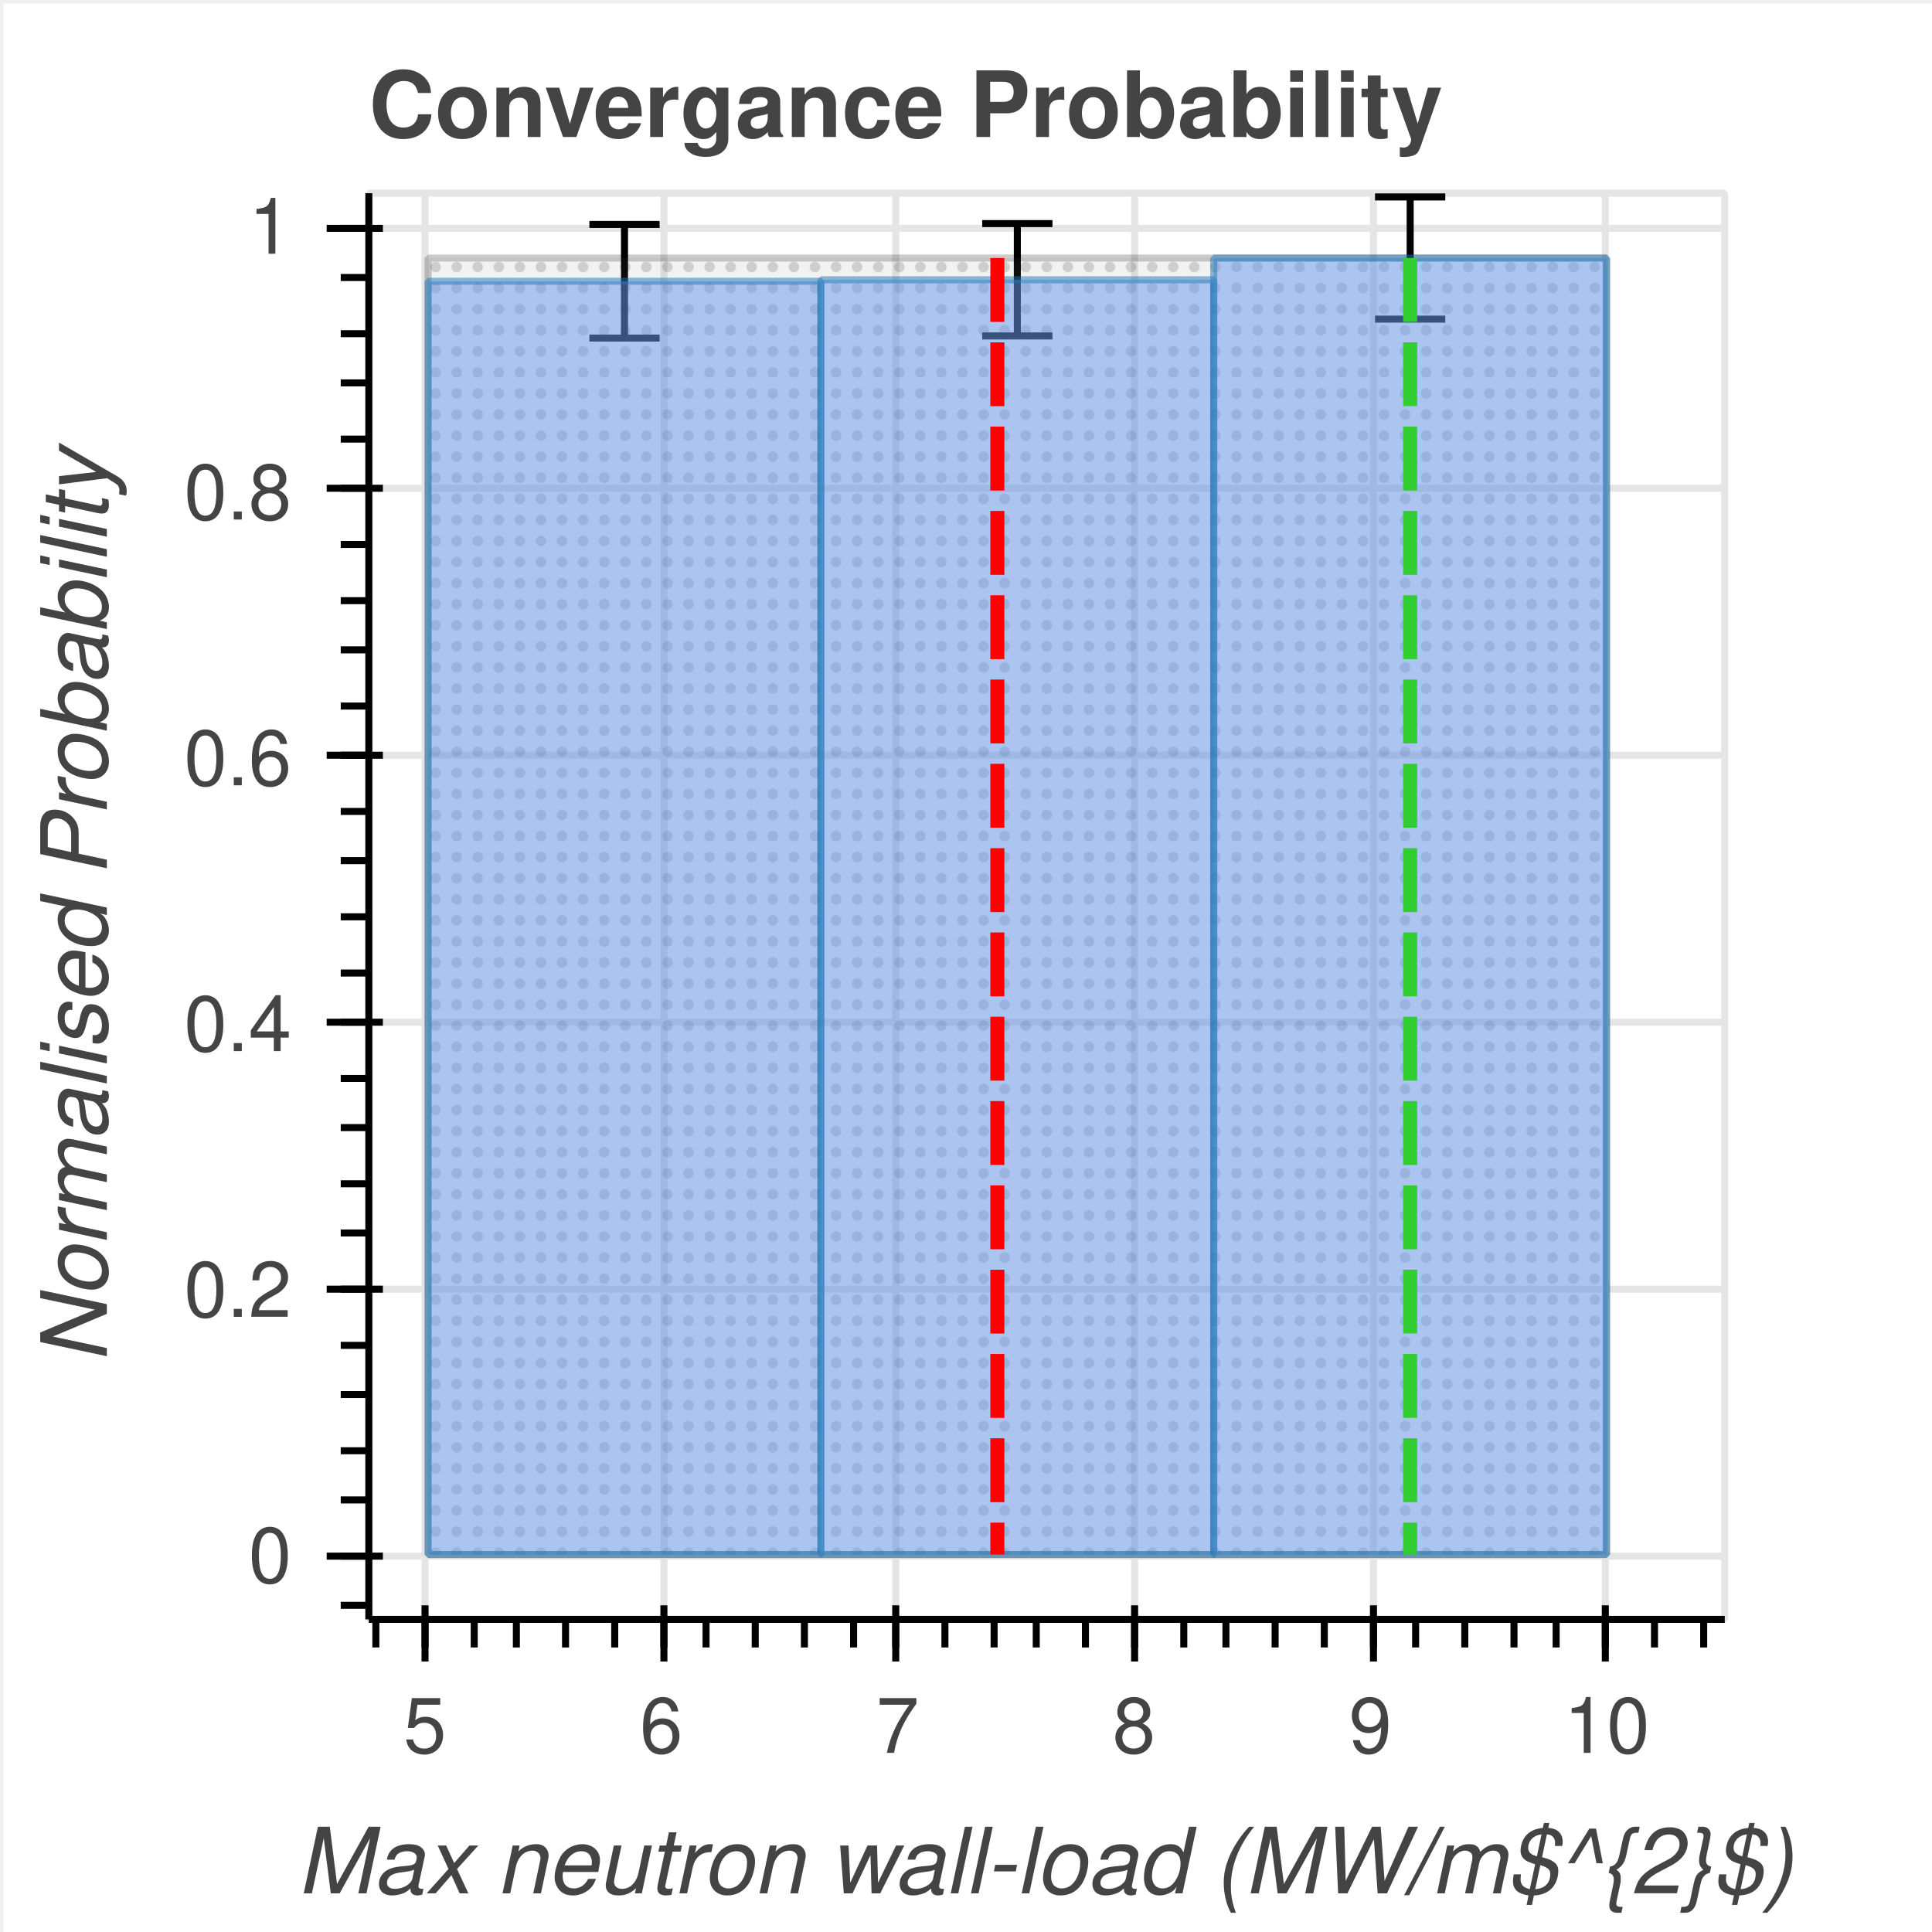
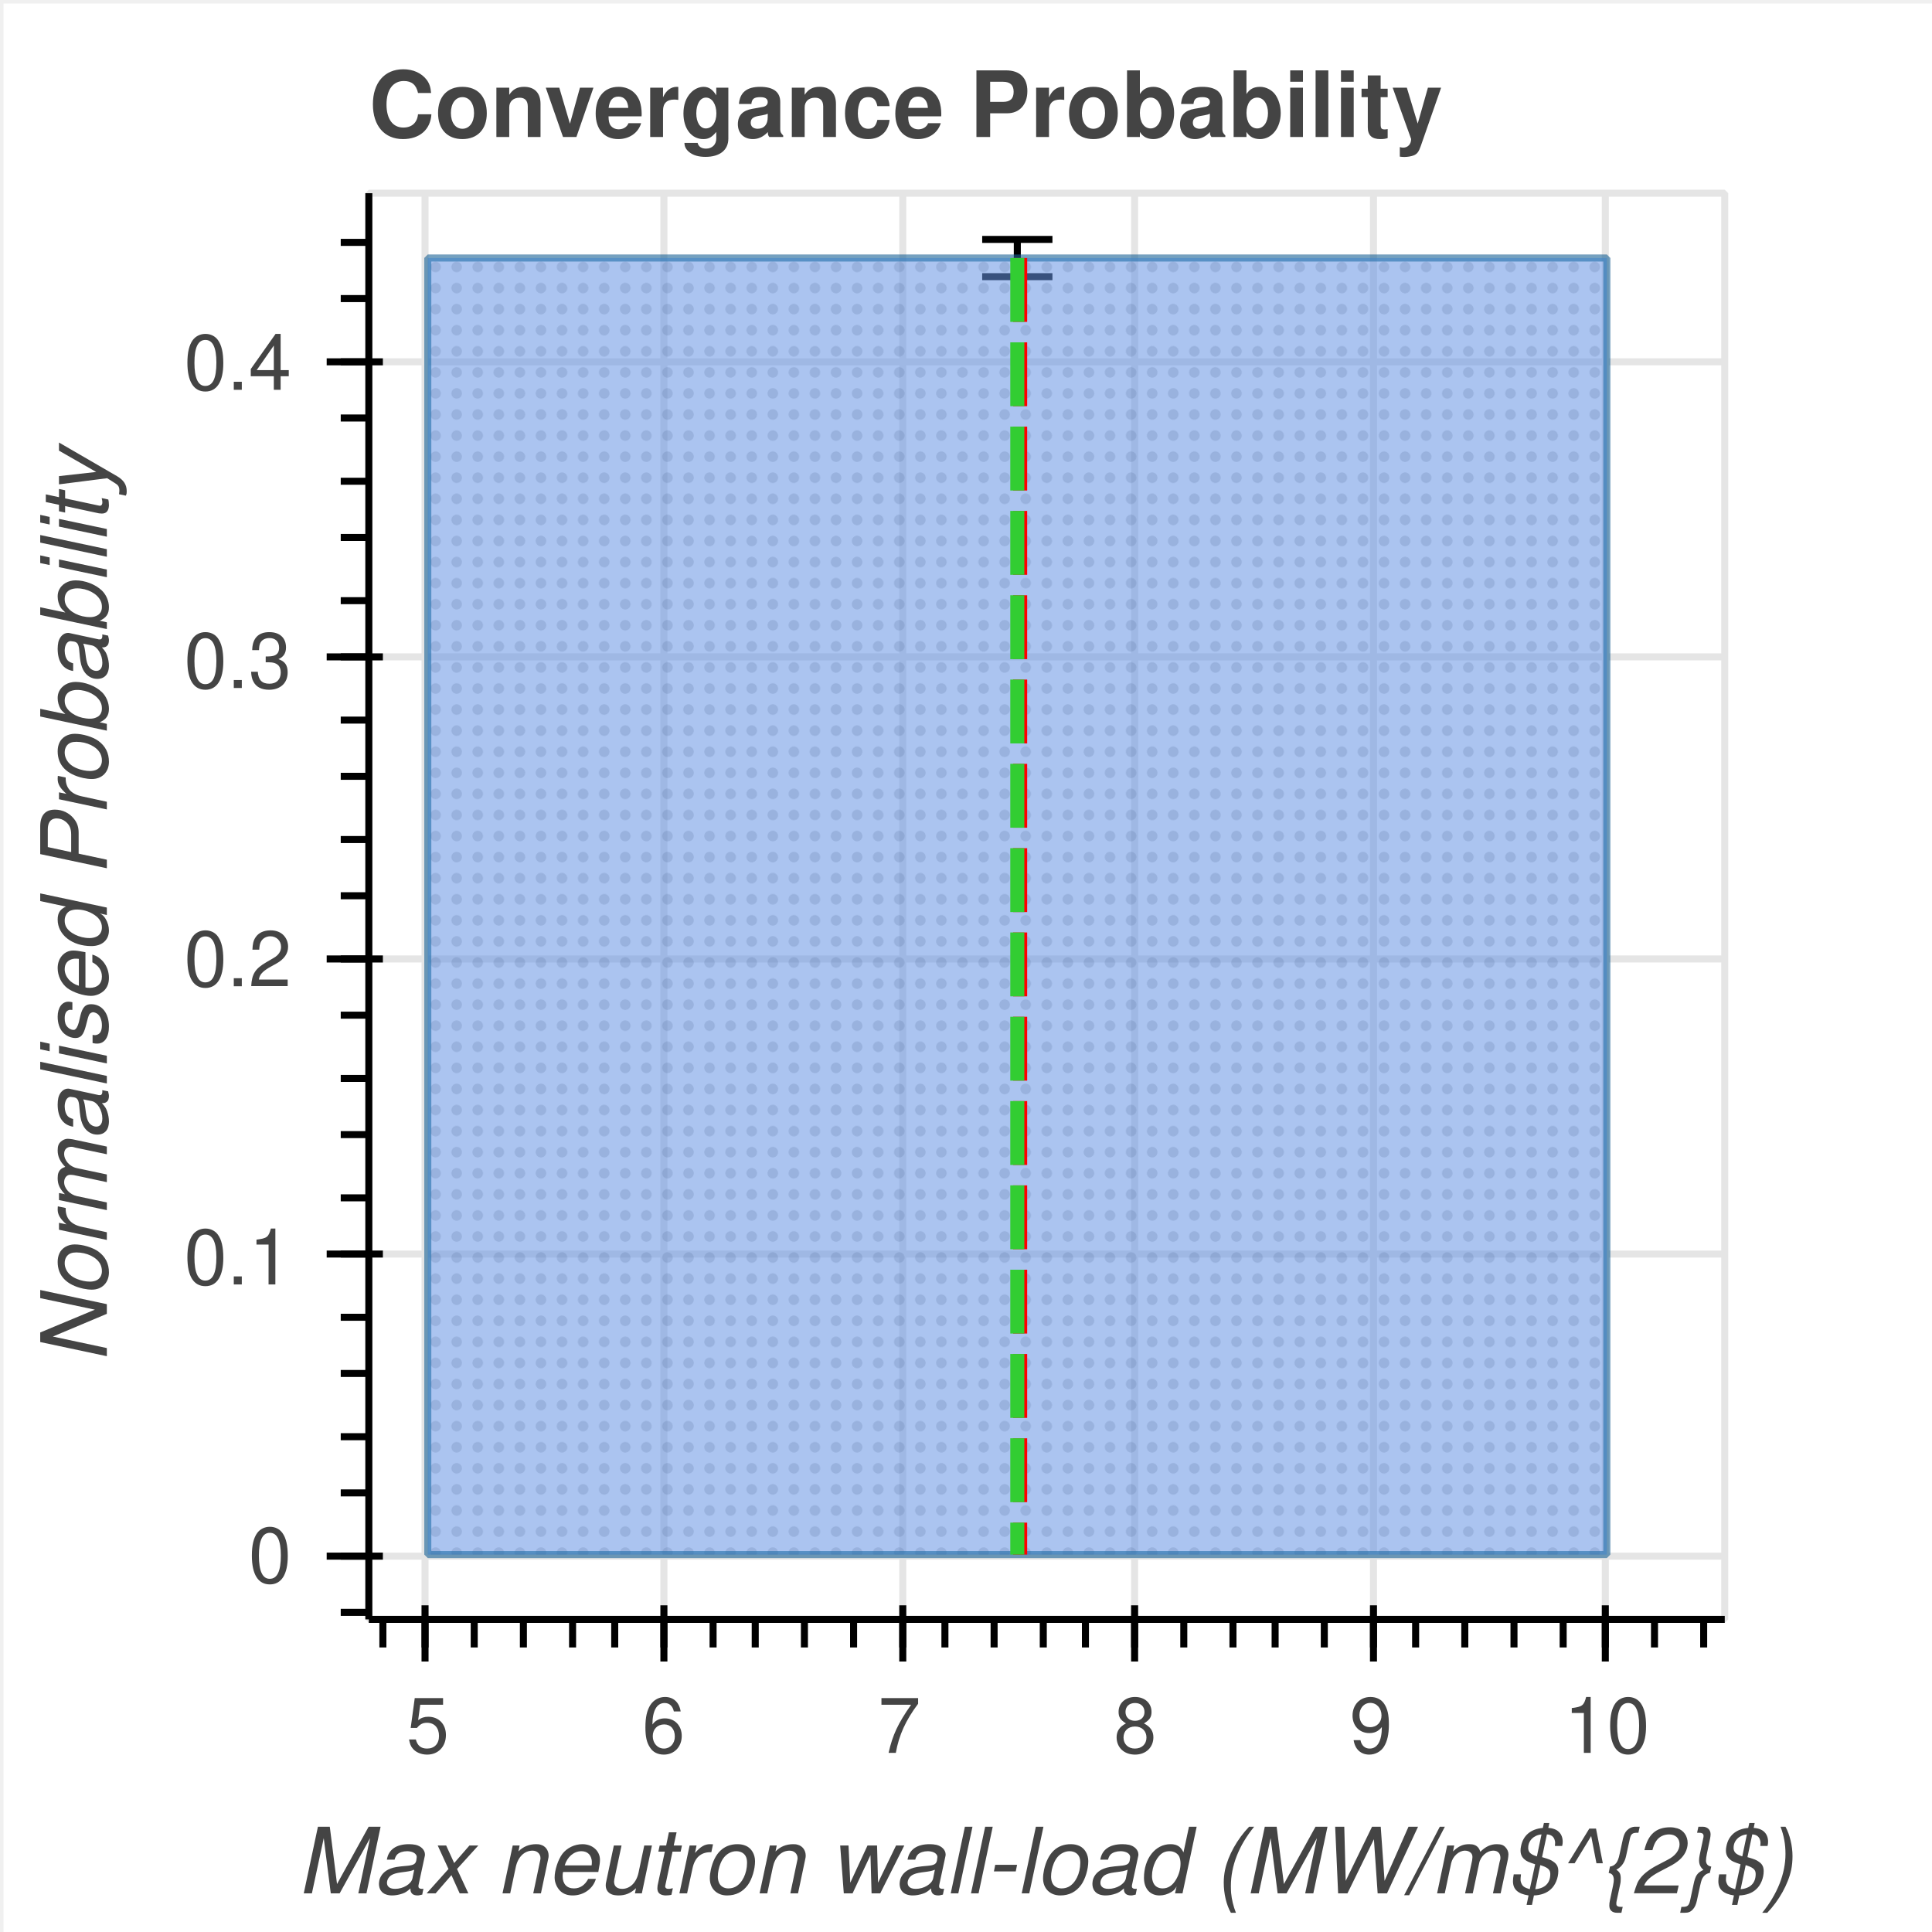
<svg xmlns="http://www.w3.org/2000/svg" version="1.1" width="275" height="275">
  <defs>
-     <clipPath id="cmyGZBKNXMVq">
+     <clipPath id="KAkNhDckbvPn">
      <path fill="none" stroke="none" d="M 52.5 27.5 L 245.5 27.5 L 245.5 230.5 L 52.5 230.5 L 52.5 27.5 Z" />
    </clipPath>
-     <clipPath id="CToTUsTMPQAu">
+     <clipPath id="BZxXzpuXfERA">
      <path fill="none" stroke="none" d="M 52.5 27.5 L 245.5 27.5 L 245.5 230.5 L 52.5 230.5 L 52.5 27.5 Z" />
    </clipPath>
-     <clipPath id="DXuLdqJtlJDz">
+     <clipPath id="obBHwgqeuGAA">
      <path fill="none" stroke="none" d="M 52.5 27.5 L 245.5 27.5 L 245.5 230.5 L 52.5 230.5 L 52.5 27.5 Z" />
    </clipPath>
-     <clipPath id="wLkFoydCVMZf">
+     <clipPath id="pEMKpVSKeUle">
      <path fill="none" stroke="none" d="M 52.5 27.5 L 245.5 27.5 L 245.5 230.5 L 52.5 230.5 L 52.5 27.5 Z" />
    </clipPath>
-     <pattern id="rXWipNReiDoO" width="3" height="3" patternUnits="userSpaceOnUse">
+     <pattern id="xaoPVXqzOiVP" width="3" height="3" patternUnits="userSpaceOnUse">
      <path fill="rgb(0,0,0)" stroke="none" paint-order="stroke" d="M 2.75 2 A 0.75 0.75 0 0 0 1.25 2 A 0.75 0.75 0 0 0 2.75 2" fill-opacity="0.149" />
    </pattern>
-     <clipPath id="obiPPtsugGHP">
+     <clipPath id="rAuvcVdHpnaQ">
      <path fill="none" stroke="none" d="M 52.5 27.5 L 245.5 27.5 L 245.5 230.5 L 52.5 230.5 L 52.5 27.5 Z" />
    </clipPath>
-     <clipPath id="naSOQCQncUws">
+     <clipPath id="CeLltqXPHhof">
      <path fill="none" stroke="none" d="M 52.5 27.5 L 245.5 27.5 L 245.5 230.5 L 52.5 230.5 L 52.5 27.5 Z" />
    </clipPath>
-     <clipPath id="ykglhUzphJCy">
+     <clipPath id="LKUvfEksWckh">
      <path fill="none" stroke="none" d="M 52.5 27.5 L 245.5 27.5 L 245.5 230.5 L 52.5 230.5 L 52.5 27.5 Z" />
    </clipPath>
-     <clipPath id="cvVqghWBkOlX">
+     <clipPath id="VdCchizUftTT">
      <path fill="none" stroke="none" d="M 52.5 27.5 L 245.5 27.5 L 245.5 230.5 L 52.5 230.5 L 52.5 27.5 Z" />
    </clipPath>
  </defs>
  <path fill="rgb(255,255,255)" stroke="none" paint-order="stroke" d="M 0.5 0.5 L 275.5 0.5 L 275.5 275.5 L 0.5 275.5 L 0.5 0.5 Z" fill-opacity="1" />
  <rect fill="#FFFFFF" stroke="none" x="52" y="27" width="193" height="203" transform="matrix(1, 0, 0, 1, 0.5, 0.5)" />
  <path fill="rgb(255,255,255)" stroke="none" paint-order="stroke" d="M 52.5 27.5 L 245.5 27.5 L 245.5 230.5 L 52.5 230.5 L 52.5 27.5 Z" fill-opacity="1" />
  <path fill="none" stroke="rgb(229,229,229)" paint-order="fill" d="M 52.5 27.5 L 245.5 27.5 L 245.5 230.5 L 52.5 230.5 L 52.5 27.5 Z" stroke-opacity="1" stroke-linejoin="bevel" stroke-miterlimit="10" />
-   <path fill="none" stroke="rgb(229,229,229)" paint-order="fill" d="M 60.5 230.5 L 60.5 27.5 M 94.5 230.5 L 94.5 27.5 M 127.5 230.5 L 127.5 27.5 M 161.5 230.5 L 161.5 27.5 M 195.5 230.5 L 195.5 27.5 M 228.5 230.5 L 228.5 27.5" stroke-opacity="1" stroke-linejoin="bevel" stroke-miterlimit="10" clip-path="url(#cmyGZBKNXMVq)" />
-   <path fill="none" stroke="rgb(229,229,229)" paint-order="fill" d="M 52.5 221.5 L 245.5 221.5 M 52.5 183.5 L 245.5 183.5 M 52.5 145.5 L 245.5 145.5 M 52.5 107.5 L 245.5 107.5 M 52.5 69.5 L 245.5 69.5 M 52.5 32.5 L 245.5 32.5" stroke-opacity="1" stroke-linejoin="bevel" stroke-miterlimit="10" clip-path="url(#CToTUsTMPQAu)" />
-   <path fill="none" stroke="rgb(0,0,0)" paint-order="fill" d="M 88.891 31.944 L 88.891 48.122" stroke-opacity="1" stroke-linejoin="bevel" stroke-miterlimit="10" clip-path="url(#DXuLdqJtlJDz)" />
-   <path fill="none" stroke="rgb(0,0,0)" paint-order="fill" d="M 144.806 31.828 L 144.806 47.818" stroke-opacity="1" stroke-linejoin="bevel" stroke-miterlimit="10" clip-path="url(#DXuLdqJtlJDz)" />
-   <path fill="none" stroke="rgb(0,0,0)" paint-order="fill" d="M 200.722 28.031 L 200.722 45.423" stroke-opacity="1" stroke-linejoin="bevel" stroke-miterlimit="10" clip-path="url(#DXuLdqJtlJDz)" />
-   <path fill="none" stroke="rgb(0,0,0)" paint-order="fill" d="M 83.891 31.944 L 93.891 31.944" stroke-opacity="1" stroke-linejoin="bevel" stroke-miterlimit="10" clip-path="url(#DXuLdqJtlJDz)" />
-   <path fill="none" stroke="rgb(0,0,0)" paint-order="fill" d="M 139.806 31.828 L 149.806 31.828" stroke-opacity="1" stroke-linejoin="bevel" stroke-miterlimit="10" clip-path="url(#DXuLdqJtlJDz)" />
-   <path fill="none" stroke="rgb(0,0,0)" paint-order="fill" d="M 195.722 28.031 L 205.722 28.031" stroke-opacity="1" stroke-linejoin="bevel" stroke-miterlimit="10" clip-path="url(#DXuLdqJtlJDz)" />
-   <path fill="none" stroke="rgb(0,0,0)" paint-order="fill" d="M 93.891 48.122 L 83.891 48.122" stroke-opacity="1" stroke-linejoin="bevel" stroke-miterlimit="10" clip-path="url(#DXuLdqJtlJDz)" />
-   <path fill="none" stroke="rgb(0,0,0)" paint-order="fill" d="M 149.806 47.818 L 139.806 47.818" stroke-opacity="1" stroke-linejoin="bevel" stroke-miterlimit="10" clip-path="url(#DXuLdqJtlJDz)" />
-   <path fill="none" stroke="rgb(0,0,0)" paint-order="fill" d="M 205.722 45.423 L 195.722 45.423" stroke-opacity="1" stroke-linejoin="bevel" stroke-miterlimit="10" clip-path="url(#DXuLdqJtlJDz)" />
-   <path fill="rgb(128,128,128)" stroke="none" paint-order="stroke" d="M 60.933 36.727 L 228.679 36.727 L 228.679 221.273 L 60.933 221.273 L 60.933 36.727 Z" fill-opacity="0.102" clip-path="url(#wLkFoydCVMZf)" />
-   <path fill="url(#rXWipNReiDoO)" stroke="rgb(0,0,0)" paint-order="fill" d="M 60.933 36.727 L 228.679 36.727 L 228.679 221.273 L 60.933 221.273 L 60.933 36.727 Z" clip-path="url(#wLkFoydCVMZf)" stroke-opacity="0.2" stroke-linejoin="bevel" stroke-miterlimit="10" />
-   <path fill="rgb(100,149,237)" stroke="rgb(31,119,180)" paint-order="fill" d="M 60.933 40.033 L 116.849 40.033 L 116.849 221.273 L 60.933 221.273 L 60.933 40.033 Z" fill-opacity="0.502" clip-path="url(#obiPPtsugGHP)" stroke-opacity="0.502" stroke-linejoin="bevel" stroke-miterlimit="10" />
-   <path fill="rgb(100,149,237)" stroke="rgb(31,119,180)" paint-order="fill" d="M 116.849 39.823 L 172.764 39.823 L 172.764 221.273 L 116.849 221.273 L 116.849 39.823 Z" fill-opacity="0.502" clip-path="url(#obiPPtsugGHP)" stroke-opacity="0.502" stroke-linejoin="bevel" stroke-miterlimit="10" />
-   <path fill="rgb(100,149,237)" stroke="rgb(31,119,180)" paint-order="fill" d="M 172.764 36.727 L 228.679 36.727 L 228.679 221.273 L 172.764 221.273 L 172.764 36.727 Z" fill-opacity="0.502" clip-path="url(#obiPPtsugGHP)" stroke-opacity="0.502" stroke-linejoin="bevel" stroke-miterlimit="10" />
+   <path fill="none" stroke="rgb(229,229,229)" paint-order="fill" d="M 60.5 230.5 L 60.5 27.5 M 94.5 230.5 L 94.5 27.5 M 128.5 230.5 L 128.5 27.5 M 161.5 230.5 L 161.5 27.5 M 195.5 230.5 L 195.5 27.5 M 228.5 230.5 L 228.5 27.5" stroke-opacity="1" stroke-linejoin="bevel" stroke-miterlimit="10" clip-path="url(#KAkNhDckbvPn)" />
+   <path fill="none" stroke="rgb(229,229,229)" paint-order="fill" d="M 52.5 221.5 L 245.5 221.5 M 52.5 178.5 L 245.5 178.5 M 52.5 136.5 L 245.5 136.5 M 52.5 93.5 L 245.5 93.5 M 52.5 51.5 L 245.5 51.5" stroke-opacity="1" stroke-linejoin="bevel" stroke-miterlimit="10" clip-path="url(#BZxXzpuXfERA)" />
+   <path fill="none" stroke="rgb(0,0,0)" paint-order="fill" d="M 144.804 34.076 L 144.804 39.379" stroke-opacity="1" stroke-linejoin="bevel" stroke-miterlimit="10" clip-path="url(#obBHwgqeuGAA)" />
+   <path fill="none" stroke="rgb(0,0,0)" paint-order="fill" d="M 139.804 34.076 L 149.804 34.076" stroke-opacity="1" stroke-linejoin="bevel" stroke-miterlimit="10" clip-path="url(#obBHwgqeuGAA)" />
+   <path fill="none" stroke="rgb(0,0,0)" paint-order="fill" d="M 149.804 39.379 L 139.804 39.379" stroke-opacity="1" stroke-linejoin="bevel" stroke-miterlimit="10" clip-path="url(#obBHwgqeuGAA)" />
+   <path fill="rgb(128,128,128)" stroke="none" paint-order="stroke" d="M 60.891 36.727 L 228.717 36.727 L 228.717 221.273 L 60.891 221.273 L 60.891 36.727 Z" fill-opacity="0.102" clip-path="url(#pEMKpVSKeUle)" />
+   <path fill="url(#xaoPVXqzOiVP)" stroke="rgb(0,0,0)" paint-order="fill" d="M 60.891 36.727 L 228.717 36.727 L 228.717 221.273 L 60.891 221.273 L 60.891 36.727 Z" clip-path="url(#pEMKpVSKeUle)" stroke-opacity="0.2" stroke-linejoin="bevel" stroke-miterlimit="10" />
+   <path fill="rgb(100,149,237)" stroke="rgb(31,119,180)" paint-order="fill" d="M 60.891 36.727 L 228.717 36.727 L 228.717 221.273 L 60.891 221.273 L 60.891 36.727 Z" fill-opacity="0.502" clip-path="url(#rAuvcVdHpnaQ)" stroke-opacity="0.502" stroke-linejoin="bevel" stroke-miterlimit="10" />
  <path fill="none" stroke="rgb(0,0,0)" paint-order="fill" d="M 52.5 230.5 L 245.5 230.5" stroke-opacity="1" stroke-linejoin="bevel" stroke-miterlimit="10" />
-   <path fill="none" stroke="rgb(0,0,0)" paint-order="fill" d="M 60.5 236.5 L 60.5 228.5 M 94.5 236.5 L 94.5 228.5 M 127.5 236.5 L 127.5 228.5 M 161.5 236.5 L 161.5 228.5 M 195.5 236.5 L 195.5 228.5 M 228.5 236.5 L 228.5 228.5" stroke-opacity="1" stroke-linejoin="bevel" stroke-miterlimit="10" />
-   <path fill="none" stroke="rgb(0,0,0)" paint-order="fill" d="M 53.5 234.5 L 53.5 230.5 M 60.5 234.5 L 60.5 230.5 M 67.5 234.5 L 67.5 230.5 M 73.5 234.5 L 73.5 230.5 M 80.5 234.5 L 80.5 230.5 M 87.5 234.5 L 87.5 230.5 M 94.5 234.5 L 94.5 230.5 M 100.5 234.5 L 100.5 230.5 M 107.5 234.5 L 107.5 230.5 M 114.5 234.5 L 114.5 230.5 M 121.5 234.5 L 121.5 230.5 M 127.5 234.5 L 127.5 230.5 M 134.5 234.5 L 134.5 230.5 M 141.5 234.5 L 141.5 230.5 M 147.5 234.5 L 147.5 230.5 M 154.5 234.5 L 154.5 230.5 M 161.5 234.5 L 161.5 230.5 M 168.5 234.5 L 168.5 230.5 M 174.5 234.5 L 174.5 230.5 M 181.5 234.5 L 181.5 230.5 M 188.5 234.5 L 188.5 230.5 M 195.5 234.5 L 195.5 230.5 M 201.5 234.5 L 201.5 230.5 M 208.5 234.5 L 208.5 230.5 M 215.5 234.5 L 215.5 230.5 M 221.5 234.5 L 221.5 230.5 M 228.5 234.5 L 228.5 230.5 M 235.5 234.5 L 235.5 230.5 M 242.5 234.5 L 242.5 230.5" stroke-opacity="1" stroke-linejoin="bevel" stroke-miterlimit="10" />
-   <text fill="rgb(68,68,68)" stroke="none" font-family="helvetica" font-size="11px" font-style="normal" font-weight="normal" text-decoration="normal" x="56.927" y="249" text-anchor="start" dominant-baseline="alphabetic" transform="matrix(1, 0, 0, 1, 0.5, 0.5)" fill-opacity="1">5</text>
-   <text fill="none" stroke="rgb(0,0,0)" font-family="helvetica" font-size="11px" font-style="normal" font-weight="normal" text-decoration="normal" x="56.927" y="249" text-anchor="start" dominant-baseline="alphabetic" transform="matrix(1, 0, 0, 1, 0.5, 0.5)" stroke-opacity="0" stroke-linejoin="bevel" stroke-miterlimit="10">5</text>
-   <text fill="rgb(68,68,68)" stroke="none" font-family="helvetica" font-size="11px" font-style="normal" font-weight="normal" text-decoration="normal" x="90.57" y="249" text-anchor="start" dominant-baseline="alphabetic" transform="matrix(1, 0, 0, 1, 0.5, 0.5)" fill-opacity="1">6</text>
-   <text fill="none" stroke="rgb(0,0,0)" font-family="helvetica" font-size="11px" font-style="normal" font-weight="normal" text-decoration="normal" x="90.57" y="249" text-anchor="start" dominant-baseline="alphabetic" transform="matrix(1, 0, 0, 1, 0.5, 0.5)" stroke-opacity="0" stroke-linejoin="bevel" stroke-miterlimit="10">6</text>
-   <text fill="rgb(68,68,68)" stroke="none" font-family="helvetica" font-size="11px" font-style="normal" font-weight="normal" text-decoration="normal" x="124.214" y="249" text-anchor="start" dominant-baseline="alphabetic" transform="matrix(1, 0, 0, 1, 0.5, 0.5)" fill-opacity="1">7</text>
-   <text fill="none" stroke="rgb(0,0,0)" font-family="helvetica" font-size="11px" font-style="normal" font-weight="normal" text-decoration="normal" x="124.214" y="249" text-anchor="start" dominant-baseline="alphabetic" transform="matrix(1, 0, 0, 1, 0.5, 0.5)" stroke-opacity="0" stroke-linejoin="bevel" stroke-miterlimit="10">7</text>
-   <text fill="rgb(68,68,68)" stroke="none" font-family="helvetica" font-size="11px" font-style="normal" font-weight="normal" text-decoration="normal" x="157.857" y="249" text-anchor="start" dominant-baseline="alphabetic" transform="matrix(1, 0, 0, 1, 0.5, 0.5)" fill-opacity="1">8</text>
-   <text fill="none" stroke="rgb(0,0,0)" font-family="helvetica" font-size="11px" font-style="normal" font-weight="normal" text-decoration="normal" x="157.857" y="249" text-anchor="start" dominant-baseline="alphabetic" transform="matrix(1, 0, 0, 1, 0.5, 0.5)" stroke-opacity="0" stroke-linejoin="bevel" stroke-miterlimit="10">8</text>
-   <text fill="rgb(68,68,68)" stroke="none" font-family="helvetica" font-size="11px" font-style="normal" font-weight="normal" text-decoration="normal" x="191.501" y="249" text-anchor="start" dominant-baseline="alphabetic" transform="matrix(1, 0, 0, 1, 0.5, 0.5)" fill-opacity="1">9</text>
-   <text fill="none" stroke="rgb(0,0,0)" font-family="helvetica" font-size="11px" font-style="normal" font-weight="normal" text-decoration="normal" x="191.501" y="249" text-anchor="start" dominant-baseline="alphabetic" transform="matrix(1, 0, 0, 1, 0.5, 0.5)" stroke-opacity="0" stroke-linejoin="bevel" stroke-miterlimit="10">9</text>
-   <text fill="rgb(68,68,68)" stroke="none" font-family="helvetica" font-size="11px" font-style="normal" font-weight="normal" text-decoration="normal" x="222.085" y="249" text-anchor="start" dominant-baseline="alphabetic" transform="matrix(1, 0, 0, 1, 0.5, 0.5)" fill-opacity="1">10</text>
-   <text fill="none" stroke="rgb(0,0,0)" font-family="helvetica" font-size="11px" font-style="normal" font-weight="normal" text-decoration="normal" x="222.085" y="249" text-anchor="start" dominant-baseline="alphabetic" transform="matrix(1, 0, 0, 1, 0.5, 0.5)" stroke-opacity="0" stroke-linejoin="bevel" stroke-miterlimit="10">10</text>
+   <path fill="none" stroke="rgb(0,0,0)" paint-order="fill" d="M 60.5 236.5 L 60.5 228.5 M 94.5 236.5 L 94.5 228.5 M 128.5 236.5 L 128.5 228.5 M 161.5 236.5 L 161.5 228.5 M 195.5 236.5 L 195.5 228.5 M 228.5 236.5 L 228.5 228.5" stroke-opacity="1" stroke-linejoin="bevel" stroke-miterlimit="10" />
+   <path fill="none" stroke="rgb(0,0,0)" paint-order="fill" d="M 54.5 234.5 L 54.5 230.5 M 60.5 234.5 L 60.5 230.5 M 67.5 234.5 L 67.5 230.5 M 74.5 234.5 L 74.5 230.5 M 81.5 234.5 L 81.5 230.5 M 87.5 234.5 L 87.5 230.5 M 94.5 234.5 L 94.5 230.5 M 101.5 234.5 L 101.5 230.5 M 107.5 234.5 L 107.5 230.5 M 114.5 234.5 L 114.5 230.5 M 121.5 234.5 L 121.5 230.5 M 128.5 234.5 L 128.5 230.5 M 134.5 234.5 L 134.5 230.5 M 141.5 234.5 L 141.5 230.5 M 148.5 234.5 L 148.5 230.5 M 154.5 234.5 L 154.5 230.5 M 161.5 234.5 L 161.5 230.5 M 168.5 234.5 L 168.5 230.5 M 175.5 234.5 L 175.5 230.5 M 181.5 234.5 L 181.5 230.5 M 188.5 234.5 L 188.5 230.5 M 195.5 234.5 L 195.5 230.5 M 201.5 234.5 L 201.5 230.5 M 208.5 234.5 L 208.5 230.5 M 215.5 234.5 L 215.5 230.5 M 222.5 234.5 L 222.5 230.5 M 228.5 234.5 L 228.5 230.5 M 235.5 234.5 L 235.5 230.5 M 242.5 234.5 L 242.5 230.5" stroke-opacity="1" stroke-linejoin="bevel" stroke-miterlimit="10" />
+   <text fill="rgb(68,68,68)" stroke="none" font-family="helvetica" font-size="11px" font-style="normal" font-weight="normal" text-decoration="normal" x="57.332" y="249" text-anchor="start" dominant-baseline="alphabetic" transform="matrix(1, 0, 0, 1, 0.5, 0.5)" fill-opacity="1">5</text>
+   <text fill="none" stroke="rgb(0,0,0)" font-family="helvetica" font-size="11px" font-style="normal" font-weight="normal" text-decoration="normal" x="57.332" y="249" text-anchor="start" dominant-baseline="alphabetic" transform="matrix(1, 0, 0, 1, 0.5, 0.5)" stroke-opacity="0" stroke-linejoin="bevel" stroke-miterlimit="10">5</text>
+   <text fill="rgb(68,68,68)" stroke="none" font-family="helvetica" font-size="11px" font-style="normal" font-weight="normal" text-decoration="normal" x="90.898" y="249" text-anchor="start" dominant-baseline="alphabetic" transform="matrix(1, 0, 0, 1, 0.5, 0.5)" fill-opacity="1">6</text>
+   <text fill="none" stroke="rgb(0,0,0)" font-family="helvetica" font-size="11px" font-style="normal" font-weight="normal" text-decoration="normal" x="90.898" y="249" text-anchor="start" dominant-baseline="alphabetic" transform="matrix(1, 0, 0, 1, 0.5, 0.5)" stroke-opacity="0" stroke-linejoin="bevel" stroke-miterlimit="10">6</text>
+   <text fill="rgb(68,68,68)" stroke="none" font-family="helvetica" font-size="11px" font-style="normal" font-weight="normal" text-decoration="normal" x="124.464" y="249" text-anchor="start" dominant-baseline="alphabetic" transform="matrix(1, 0, 0, 1, 0.5, 0.5)" fill-opacity="1">7</text>
+   <text fill="none" stroke="rgb(0,0,0)" font-family="helvetica" font-size="11px" font-style="normal" font-weight="normal" text-decoration="normal" x="124.464" y="249" text-anchor="start" dominant-baseline="alphabetic" transform="matrix(1, 0, 0, 1, 0.5, 0.5)" stroke-opacity="0" stroke-linejoin="bevel" stroke-miterlimit="10">7</text>
+   <text fill="rgb(68,68,68)" stroke="none" font-family="helvetica" font-size="11px" font-style="normal" font-weight="normal" text-decoration="normal" x="158.03" y="249" text-anchor="start" dominant-baseline="alphabetic" transform="matrix(1, 0, 0, 1, 0.5, 0.5)" fill-opacity="1">8</text>
+   <text fill="none" stroke="rgb(0,0,0)" font-family="helvetica" font-size="11px" font-style="normal" font-weight="normal" text-decoration="normal" x="158.03" y="249" text-anchor="start" dominant-baseline="alphabetic" transform="matrix(1, 0, 0, 1, 0.5, 0.5)" stroke-opacity="0" stroke-linejoin="bevel" stroke-miterlimit="10">8</text>
+   <text fill="rgb(68,68,68)" stroke="none" font-family="helvetica" font-size="11px" font-style="normal" font-weight="normal" text-decoration="normal" x="191.596" y="249" text-anchor="start" dominant-baseline="alphabetic" transform="matrix(1, 0, 0, 1, 0.5, 0.5)" fill-opacity="1">9</text>
+   <text fill="none" stroke="rgb(0,0,0)" font-family="helvetica" font-size="11px" font-style="normal" font-weight="normal" text-decoration="normal" x="191.596" y="249" text-anchor="start" dominant-baseline="alphabetic" transform="matrix(1, 0, 0, 1, 0.5, 0.5)" stroke-opacity="0" stroke-linejoin="bevel" stroke-miterlimit="10">9</text>
+   <text fill="rgb(68,68,68)" stroke="none" font-family="helvetica" font-size="11px" font-style="normal" font-weight="normal" text-decoration="normal" x="222.103" y="249" text-anchor="start" dominant-baseline="alphabetic" transform="matrix(1, 0, 0, 1, 0.5, 0.5)" fill-opacity="1">10</text>
+   <text fill="none" stroke="rgb(0,0,0)" font-family="helvetica" font-size="11px" font-style="normal" font-weight="normal" text-decoration="normal" x="222.103" y="249" text-anchor="start" dominant-baseline="alphabetic" transform="matrix(1, 0, 0, 1, 0.5, 0.5)" stroke-opacity="0" stroke-linejoin="bevel" stroke-miterlimit="10">10</text>
  <text fill="rgb(68,68,68)" stroke="none" font-family="helvetica" font-size="13px" font-style="italic" font-weight="normal" text-decoration="normal" x="41.771" y="269" text-anchor="start" dominant-baseline="alphabetic" transform="matrix(1, 0, 0, 1, 0.5, 0.5)" fill-opacity="1">Max neutron wall-load (MW/m$^{2}$)</text>
  <text fill="none" stroke="rgb(0,0,0)" font-family="helvetica" font-size="13px" font-style="italic" font-weight="normal" text-decoration="normal" x="41.771" y="269" text-anchor="start" dominant-baseline="alphabetic" transform="matrix(1, 0, 0, 1, 0.5, 0.5)" stroke-opacity="0" stroke-linejoin="bevel" stroke-miterlimit="10">Max neutron wall-load (MW/m$^{2}$)</text>
  <path fill="none" stroke="rgb(0,0,0)" paint-order="fill" d="M 52.5 230.5 L 52.5 27.5" stroke-opacity="1" stroke-linejoin="bevel" stroke-miterlimit="10" />
-   <path fill="none" stroke="rgb(0,0,0)" paint-order="fill" d="M 46.5 221.5 L 54.5 221.5 M 46.5 183.5 L 54.5 183.5 M 46.5 145.5 L 54.5 145.5 M 46.5 107.5 L 54.5 107.5 M 46.5 69.5 L 54.5 69.5 M 46.5 32.5 L 54.5 32.5" stroke-opacity="1" stroke-linejoin="bevel" stroke-miterlimit="10" />
-   <path fill="none" stroke="rgb(0,0,0)" paint-order="fill" d="M 48.5 228.5 L 52.5 228.5 M 48.5 221.5 L 52.5 221.5 M 48.5 213.5 L 52.5 213.5 M 48.5 206.5 L 52.5 206.5 M 48.5 198.5 L 52.5 198.5 M 48.5 191.5 L 52.5 191.5 M 48.5 183.5 L 52.5 183.5 M 48.5 175.5 L 52.5 175.5 M 48.5 168.5 L 52.5 168.5 M 48.5 160.5 L 52.5 160.5 M 48.5 153.5 L 52.5 153.5 M 48.5 145.5 L 52.5 145.5 M 48.5 138.5 L 52.5 138.5 M 48.5 130.5 L 52.5 130.5 M 48.5 122.5 L 52.5 122.5 M 48.5 115.5 L 52.5 115.5 M 48.5 107.5 L 52.5 107.5 M 48.5 100.5 L 52.5 100.5 M 48.5 92.5 L 52.5 92.5 M 48.5 85.5 L 52.5 85.5 M 48.5 77.5 L 52.5 77.5 M 48.5 69.5 L 52.5 69.5 M 48.5 62.5 L 52.5 62.5 M 48.5 54.5 L 52.5 54.5 M 48.5 47.5 L 52.5 47.5 M 48.5 39.5 L 52.5 39.5 M 48.5 32.5 L 52.5 32.5" stroke-opacity="1" stroke-linejoin="bevel" stroke-miterlimit="10" />
+   <path fill="none" stroke="rgb(0,0,0)" paint-order="fill" d="M 46.5 221.5 L 54.5 221.5 M 46.5 178.5 L 54.5 178.5 M 46.5 136.5 L 54.5 136.5 M 46.5 93.5 L 54.5 93.5 M 46.5 51.5 L 54.5 51.5" stroke-opacity="1" stroke-linejoin="bevel" stroke-miterlimit="10" />
+   <path fill="none" stroke="rgb(0,0,0)" paint-order="fill" d="M 48.5 229.5 L 52.5 229.5 M 48.5 221.5 L 52.5 221.5 M 48.5 212.5 L 52.5 212.5 M 48.5 204.5 L 52.5 204.5 M 48.5 195.5 L 52.5 195.5 M 48.5 187.5 L 52.5 187.5 M 48.5 178.5 L 52.5 178.5 M 48.5 170.5 L 52.5 170.5 M 48.5 161.5 L 52.5 161.5 M 48.5 153.5 L 52.5 153.5 M 48.5 144.5 L 52.5 144.5 M 48.5 136.5 L 52.5 136.5 M 48.5 127.5 L 52.5 127.5 M 48.5 119.5 L 52.5 119.5 M 48.5 110.5 L 52.5 110.5 M 48.5 102.5 L 52.5 102.5 M 48.5 93.5 L 52.5 93.5 M 48.5 85.5 L 52.5 85.5 M 48.5 76.5 L 52.5 76.5 M 48.5 68.5 L 52.5 68.5 M 48.5 59.5 L 52.5 59.5 M 48.5 51.5 L 52.5 51.5 M 48.5 42.5 L 52.5 42.5 M 48.5 34.5 L 52.5 34.5" stroke-opacity="1" stroke-linejoin="bevel" stroke-miterlimit="10" />
  <text fill="rgb(68,68,68)" stroke="none" font-family="helvetica" font-size="11px" font-style="normal" font-weight="normal" text-decoration="normal" x="34.882" y="224.773" text-anchor="start" dominant-baseline="alphabetic" transform="matrix(1, 0, 0, 1, 0.5, 0.5)" fill-opacity="1">0</text>
  <text fill="none" stroke="rgb(0,0,0)" font-family="helvetica" font-size="11px" font-style="normal" font-weight="normal" text-decoration="normal" x="34.882" y="224.773" text-anchor="start" dominant-baseline="alphabetic" transform="matrix(1, 0, 0, 1, 0.5, 0.5)" stroke-opacity="0" stroke-linejoin="bevel" stroke-miterlimit="10">0</text>
-   <text fill="rgb(68,68,68)" stroke="none" font-family="helvetica" font-size="11px" font-style="normal" font-weight="normal" text-decoration="normal" x="25.708" y="186.942" text-anchor="start" dominant-baseline="alphabetic" transform="matrix(1, 0, 0, 1, 0.5, 0.5)" fill-opacity="1">0.2</text>
-   <text fill="none" stroke="rgb(0,0,0)" font-family="helvetica" font-size="11px" font-style="normal" font-weight="normal" text-decoration="normal" x="25.708" y="186.942" text-anchor="start" dominant-baseline="alphabetic" transform="matrix(1, 0, 0, 1, 0.5, 0.5)" stroke-opacity="0" stroke-linejoin="bevel" stroke-miterlimit="10">0.2</text>
-   <text fill="rgb(68,68,68)" stroke="none" font-family="helvetica" font-size="11px" font-style="normal" font-weight="normal" text-decoration="normal" x="25.708" y="149.111" text-anchor="start" dominant-baseline="alphabetic" transform="matrix(1, 0, 0, 1, 0.5, 0.5)" fill-opacity="1">0.4</text>
-   <text fill="none" stroke="rgb(0,0,0)" font-family="helvetica" font-size="11px" font-style="normal" font-weight="normal" text-decoration="normal" x="25.708" y="149.111" text-anchor="start" dominant-baseline="alphabetic" transform="matrix(1, 0, 0, 1, 0.5, 0.5)" stroke-opacity="0" stroke-linejoin="bevel" stroke-miterlimit="10">0.4</text>
-   <text fill="rgb(68,68,68)" stroke="none" font-family="helvetica" font-size="11px" font-style="normal" font-weight="normal" text-decoration="normal" x="25.708" y="111.28" text-anchor="start" dominant-baseline="alphabetic" transform="matrix(1, 0, 0, 1, 0.5, 0.5)" fill-opacity="1">0.6</text>
-   <text fill="none" stroke="rgb(0,0,0)" font-family="helvetica" font-size="11px" font-style="normal" font-weight="normal" text-decoration="normal" x="25.708" y="111.28" text-anchor="start" dominant-baseline="alphabetic" transform="matrix(1, 0, 0, 1, 0.5, 0.5)" stroke-opacity="0" stroke-linejoin="bevel" stroke-miterlimit="10">0.6</text>
-   <text fill="rgb(68,68,68)" stroke="none" font-family="helvetica" font-size="11px" font-style="normal" font-weight="normal" text-decoration="normal" x="25.708" y="73.449" text-anchor="start" dominant-baseline="alphabetic" transform="matrix(1, 0, 0, 1, 0.5, 0.5)" fill-opacity="1">0.8</text>
-   <text fill="none" stroke="rgb(0,0,0)" font-family="helvetica" font-size="11px" font-style="normal" font-weight="normal" text-decoration="normal" x="25.708" y="73.449" text-anchor="start" dominant-baseline="alphabetic" transform="matrix(1, 0, 0, 1, 0.5, 0.5)" stroke-opacity="0" stroke-linejoin="bevel" stroke-miterlimit="10">0.8</text>
-   <text fill="rgb(68,68,68)" stroke="none" font-family="helvetica" font-size="11px" font-style="normal" font-weight="normal" text-decoration="normal" x="34.882" y="35.618" text-anchor="start" dominant-baseline="alphabetic" transform="matrix(1, 0, 0, 1, 0.5, 0.5)" fill-opacity="1">1</text>
-   <text fill="none" stroke="rgb(0,0,0)" font-family="helvetica" font-size="11px" font-style="normal" font-weight="normal" text-decoration="normal" x="34.882" y="35.618" text-anchor="start" dominant-baseline="alphabetic" transform="matrix(1, 0, 0, 1, 0.5, 0.5)" stroke-opacity="0" stroke-linejoin="bevel" stroke-miterlimit="10">1</text>
+   <text fill="rgb(68,68,68)" stroke="none" font-family="helvetica" font-size="11px" font-style="normal" font-weight="normal" text-decoration="normal" x="25.708" y="182.325" text-anchor="start" dominant-baseline="alphabetic" transform="matrix(1, 0, 0, 1, 0.5, 0.5)" fill-opacity="1">0.1</text>
+   <text fill="none" stroke="rgb(0,0,0)" font-family="helvetica" font-size="11px" font-style="normal" font-weight="normal" text-decoration="normal" x="25.708" y="182.325" text-anchor="start" dominant-baseline="alphabetic" transform="matrix(1, 0, 0, 1, 0.5, 0.5)" stroke-opacity="0" stroke-linejoin="bevel" stroke-miterlimit="10">0.1</text>
+   <text fill="rgb(68,68,68)" stroke="none" font-family="helvetica" font-size="11px" font-style="normal" font-weight="normal" text-decoration="normal" x="25.708" y="139.877" text-anchor="start" dominant-baseline="alphabetic" transform="matrix(1, 0, 0, 1, 0.5, 0.5)" fill-opacity="1">0.2</text>
+   <text fill="none" stroke="rgb(0,0,0)" font-family="helvetica" font-size="11px" font-style="normal" font-weight="normal" text-decoration="normal" x="25.708" y="139.877" text-anchor="start" dominant-baseline="alphabetic" transform="matrix(1, 0, 0, 1, 0.5, 0.5)" stroke-opacity="0" stroke-linejoin="bevel" stroke-miterlimit="10">0.2</text>
+   <text fill="rgb(68,68,68)" stroke="none" font-family="helvetica" font-size="11px" font-style="normal" font-weight="normal" text-decoration="normal" x="25.708" y="97.428" text-anchor="start" dominant-baseline="alphabetic" transform="matrix(1, 0, 0, 1, 0.5, 0.5)" fill-opacity="1">0.3</text>
+   <text fill="none" stroke="rgb(0,0,0)" font-family="helvetica" font-size="11px" font-style="normal" font-weight="normal" text-decoration="normal" x="25.708" y="97.428" text-anchor="start" dominant-baseline="alphabetic" transform="matrix(1, 0, 0, 1, 0.5, 0.5)" stroke-opacity="0" stroke-linejoin="bevel" stroke-miterlimit="10">0.3</text>
+   <text fill="rgb(68,68,68)" stroke="none" font-family="helvetica" font-size="11px" font-style="normal" font-weight="normal" text-decoration="normal" x="25.708" y="54.98" text-anchor="start" dominant-baseline="alphabetic" transform="matrix(1, 0, 0, 1, 0.5, 0.5)" fill-opacity="1">0.4</text>
+   <text fill="none" stroke="rgb(0,0,0)" font-family="helvetica" font-size="11px" font-style="normal" font-weight="normal" text-decoration="normal" x="25.708" y="54.98" text-anchor="start" dominant-baseline="alphabetic" transform="matrix(1, 0, 0, 1, 0.5, 0.5)" stroke-opacity="0" stroke-linejoin="bevel" stroke-miterlimit="10">0.4</text>
  <text fill="rgb(68,68,68)" stroke="none" font-family="helvetica" font-size="13px" font-style="italic" font-weight="normal" text-decoration="normal" x="-47.317" y="125.5" text-anchor="start" dominant-baseline="alphabetic" transform="matrix(6.123233995736766e-17, -1, 1, 6.123233995736766e-17, -110.2915, 146.7085)" fill-opacity="1">Normalised Probability</text>
  <text fill="none" stroke="rgb(0,0,0)" font-family="helvetica" font-size="13px" font-style="italic" font-weight="normal" text-decoration="normal" x="-47.317" y="125.5" text-anchor="start" dominant-baseline="alphabetic" transform="matrix(6.123233995736766e-17, -1, 1, 6.123233995736766e-17, -110.2915, 146.7085)" stroke-opacity="0" stroke-linejoin="bevel" stroke-miterlimit="10">Normalised Probability</text>
-   <path fill="rgb(255,249,186)" stroke="rgb(255,0,0)" paint-order="fill" d="M 141.964 36.727 L 141.964 36.727 L 141.964 221.273 L 141.964 221.273 L 141.964 36.727 Z" fill-opacity="0.4" clip-path="url(#naSOQCQncUws)" stroke-opacity="1" stroke-linejoin="bevel" stroke-miterlimit="10" stroke-width="2" stroke-dasharray="6" />
-   <path fill="rgb(255,249,186)" stroke="rgb(50,205,50)" paint-order="fill" d="M 200.722 36.727 L 200.722 36.727 L 200.722 221.273 L 200.722 221.273 L 200.722 36.727 Z" fill-opacity="0.4" clip-path="url(#ykglhUzphJCy)" stroke-opacity="1" stroke-linejoin="bevel" stroke-miterlimit="10" stroke-width="2" stroke-dasharray="6" />
+   <path fill="rgb(255,249,186)" stroke="rgb(255,0,0)" paint-order="fill" d="M 145.207 36.727 L 145.207 36.727 L 145.207 221.273 L 145.207 221.273 L 145.207 36.727 Z" fill-opacity="0.4" clip-path="url(#CeLltqXPHhof)" stroke-opacity="1" stroke-linejoin="bevel" stroke-miterlimit="10" stroke-width="2" stroke-dasharray="6" />
+   <path fill="rgb(255,249,186)" stroke="rgb(50,205,50)" paint-order="fill" d="M 144.804 36.727 L 144.804 36.727 L 144.804 221.273 L 144.804 221.273 L 144.804 36.727 Z" fill-opacity="0.4" clip-path="url(#LKUvfEksWckh)" stroke-opacity="1" stroke-linejoin="bevel" stroke-miterlimit="10" stroke-width="2" stroke-dasharray="6" />
  <text fill="rgb(68,68,68)" stroke="none" font-family="helvetica" font-size="13px" font-style="normal" font-weight="bold" text-decoration="normal" x="52" y="19" text-anchor="start" dominant-baseline="alphabetic" transform="matrix(1, 0, 0, 1, 0.5, 0.5)" fill-opacity="1">Convergance Probability</text>
  <text fill="none" stroke="rgb(0,0,0)" font-family="helvetica" font-size="13px" font-style="normal" font-weight="bold" text-decoration="normal" x="52" y="19" text-anchor="start" dominant-baseline="alphabetic" transform="matrix(1, 0, 0, 1, 0.5, 0.5)" stroke-opacity="0" stroke-miterlimit="10" stroke-dasharray="">Convergance Probability</text>
</svg>
